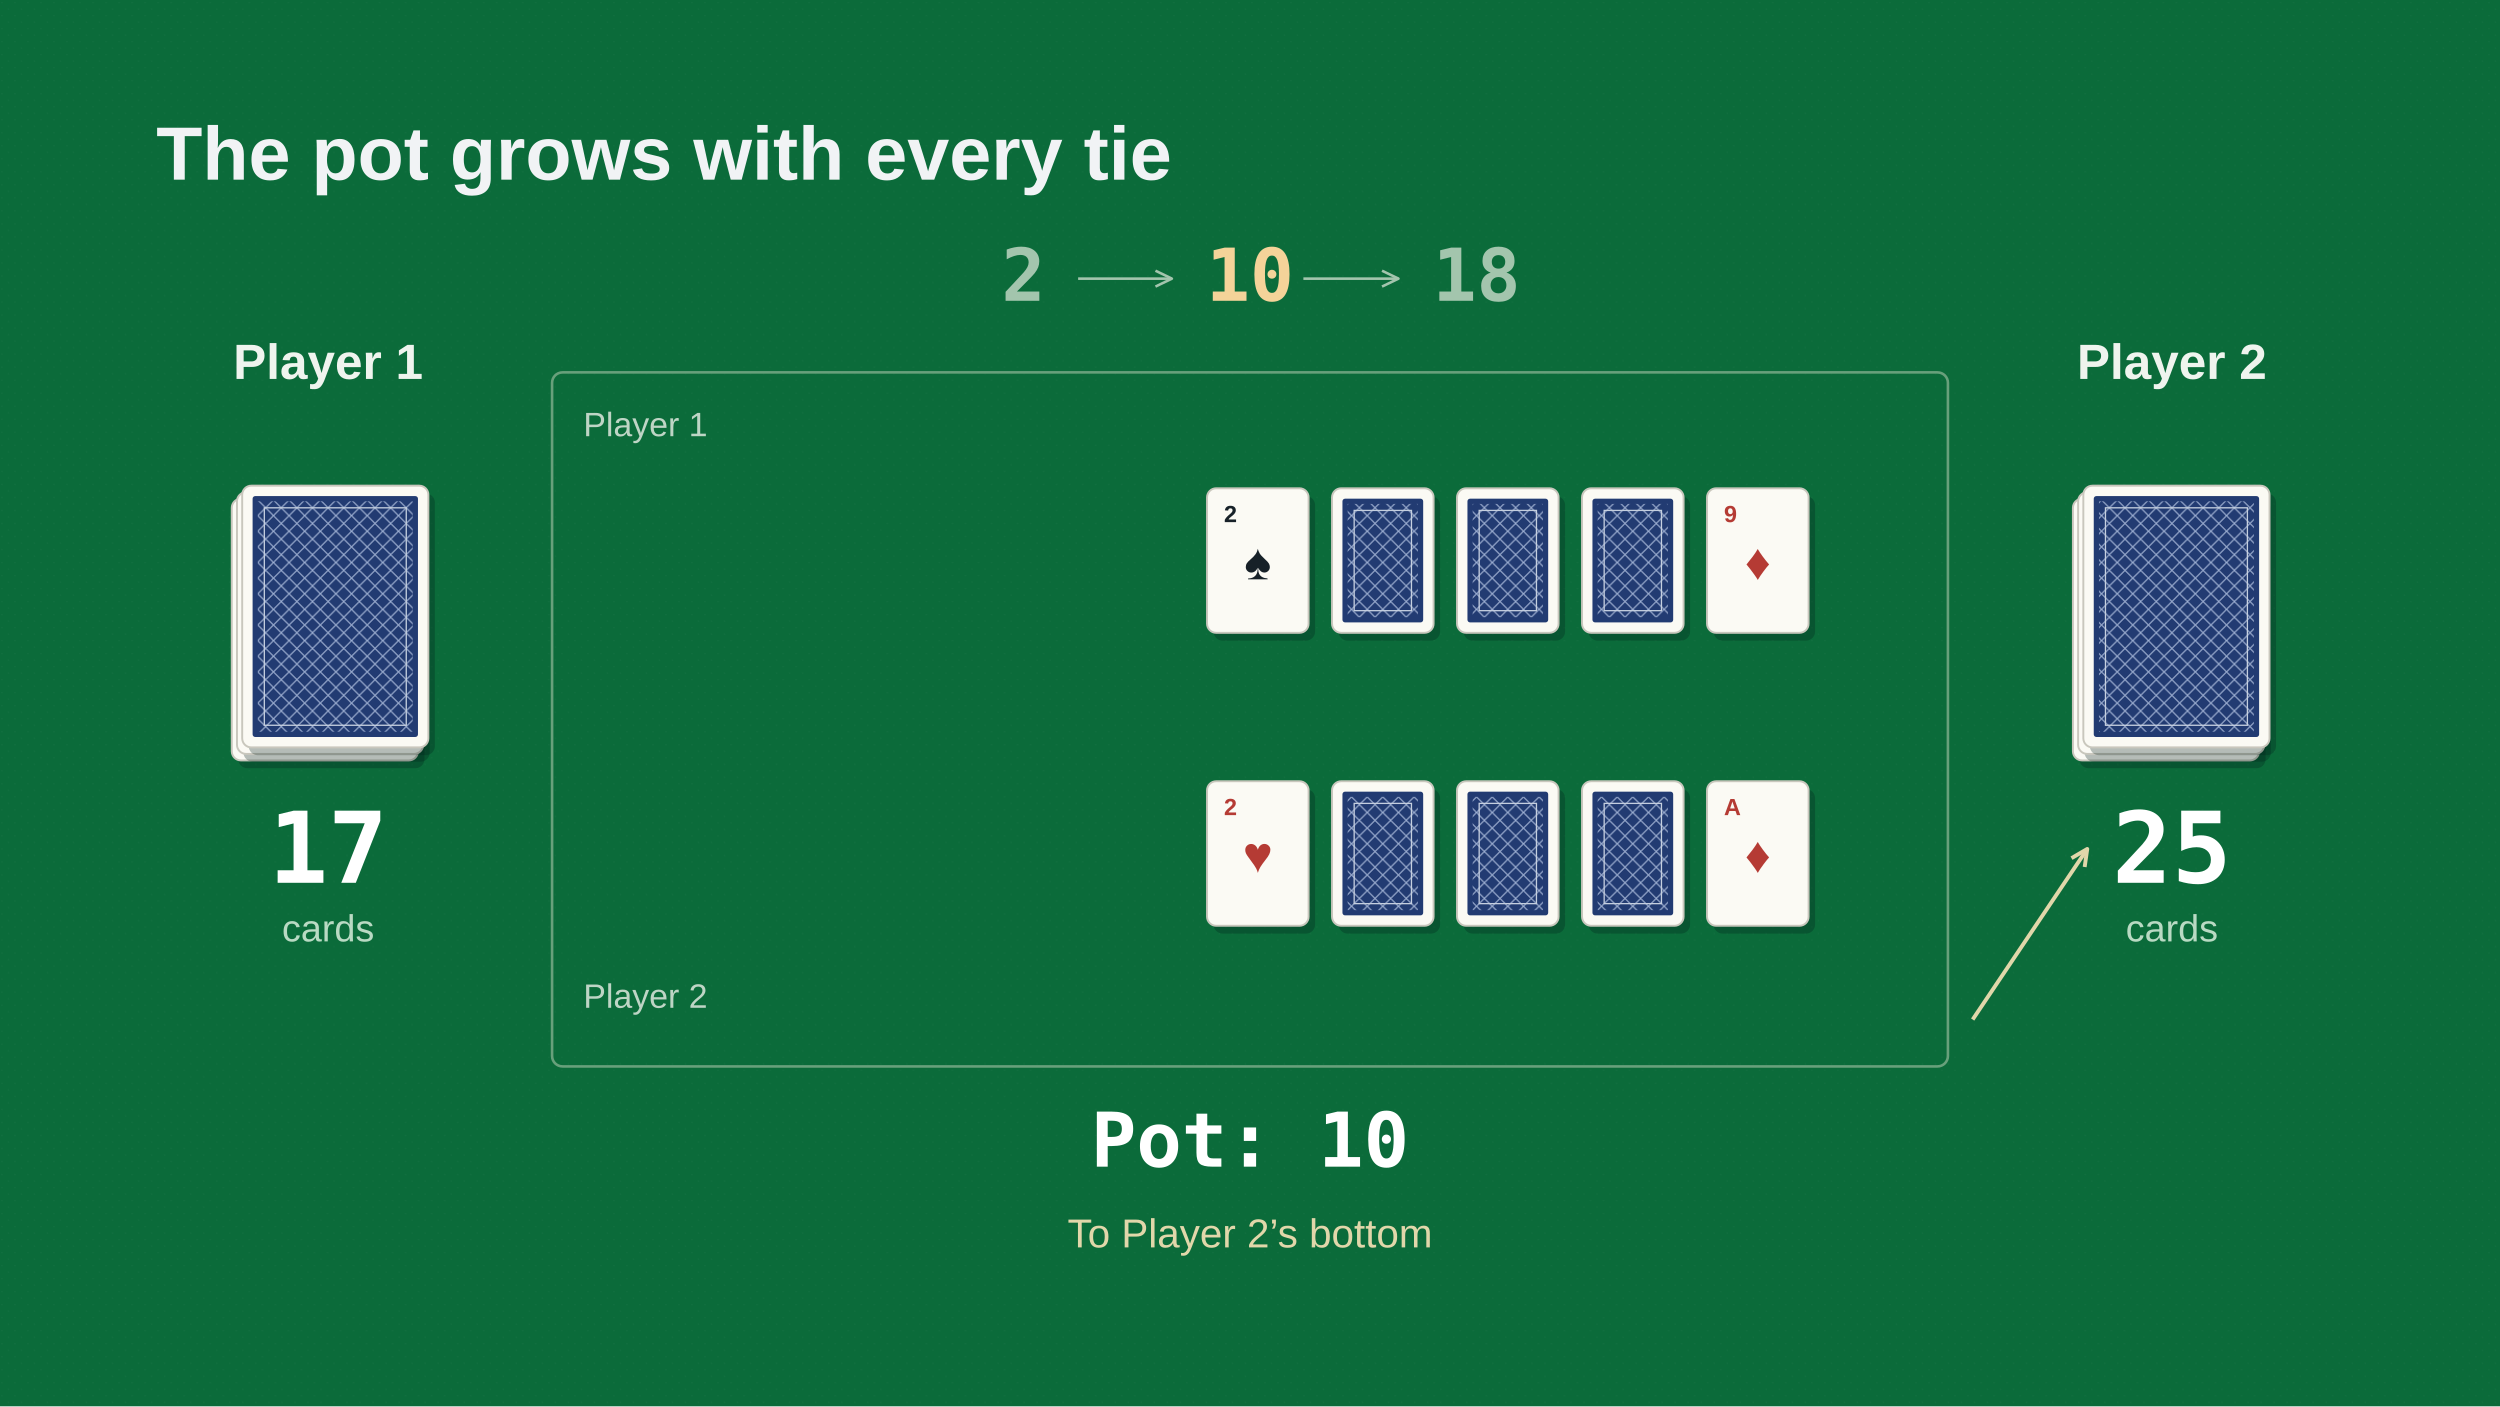
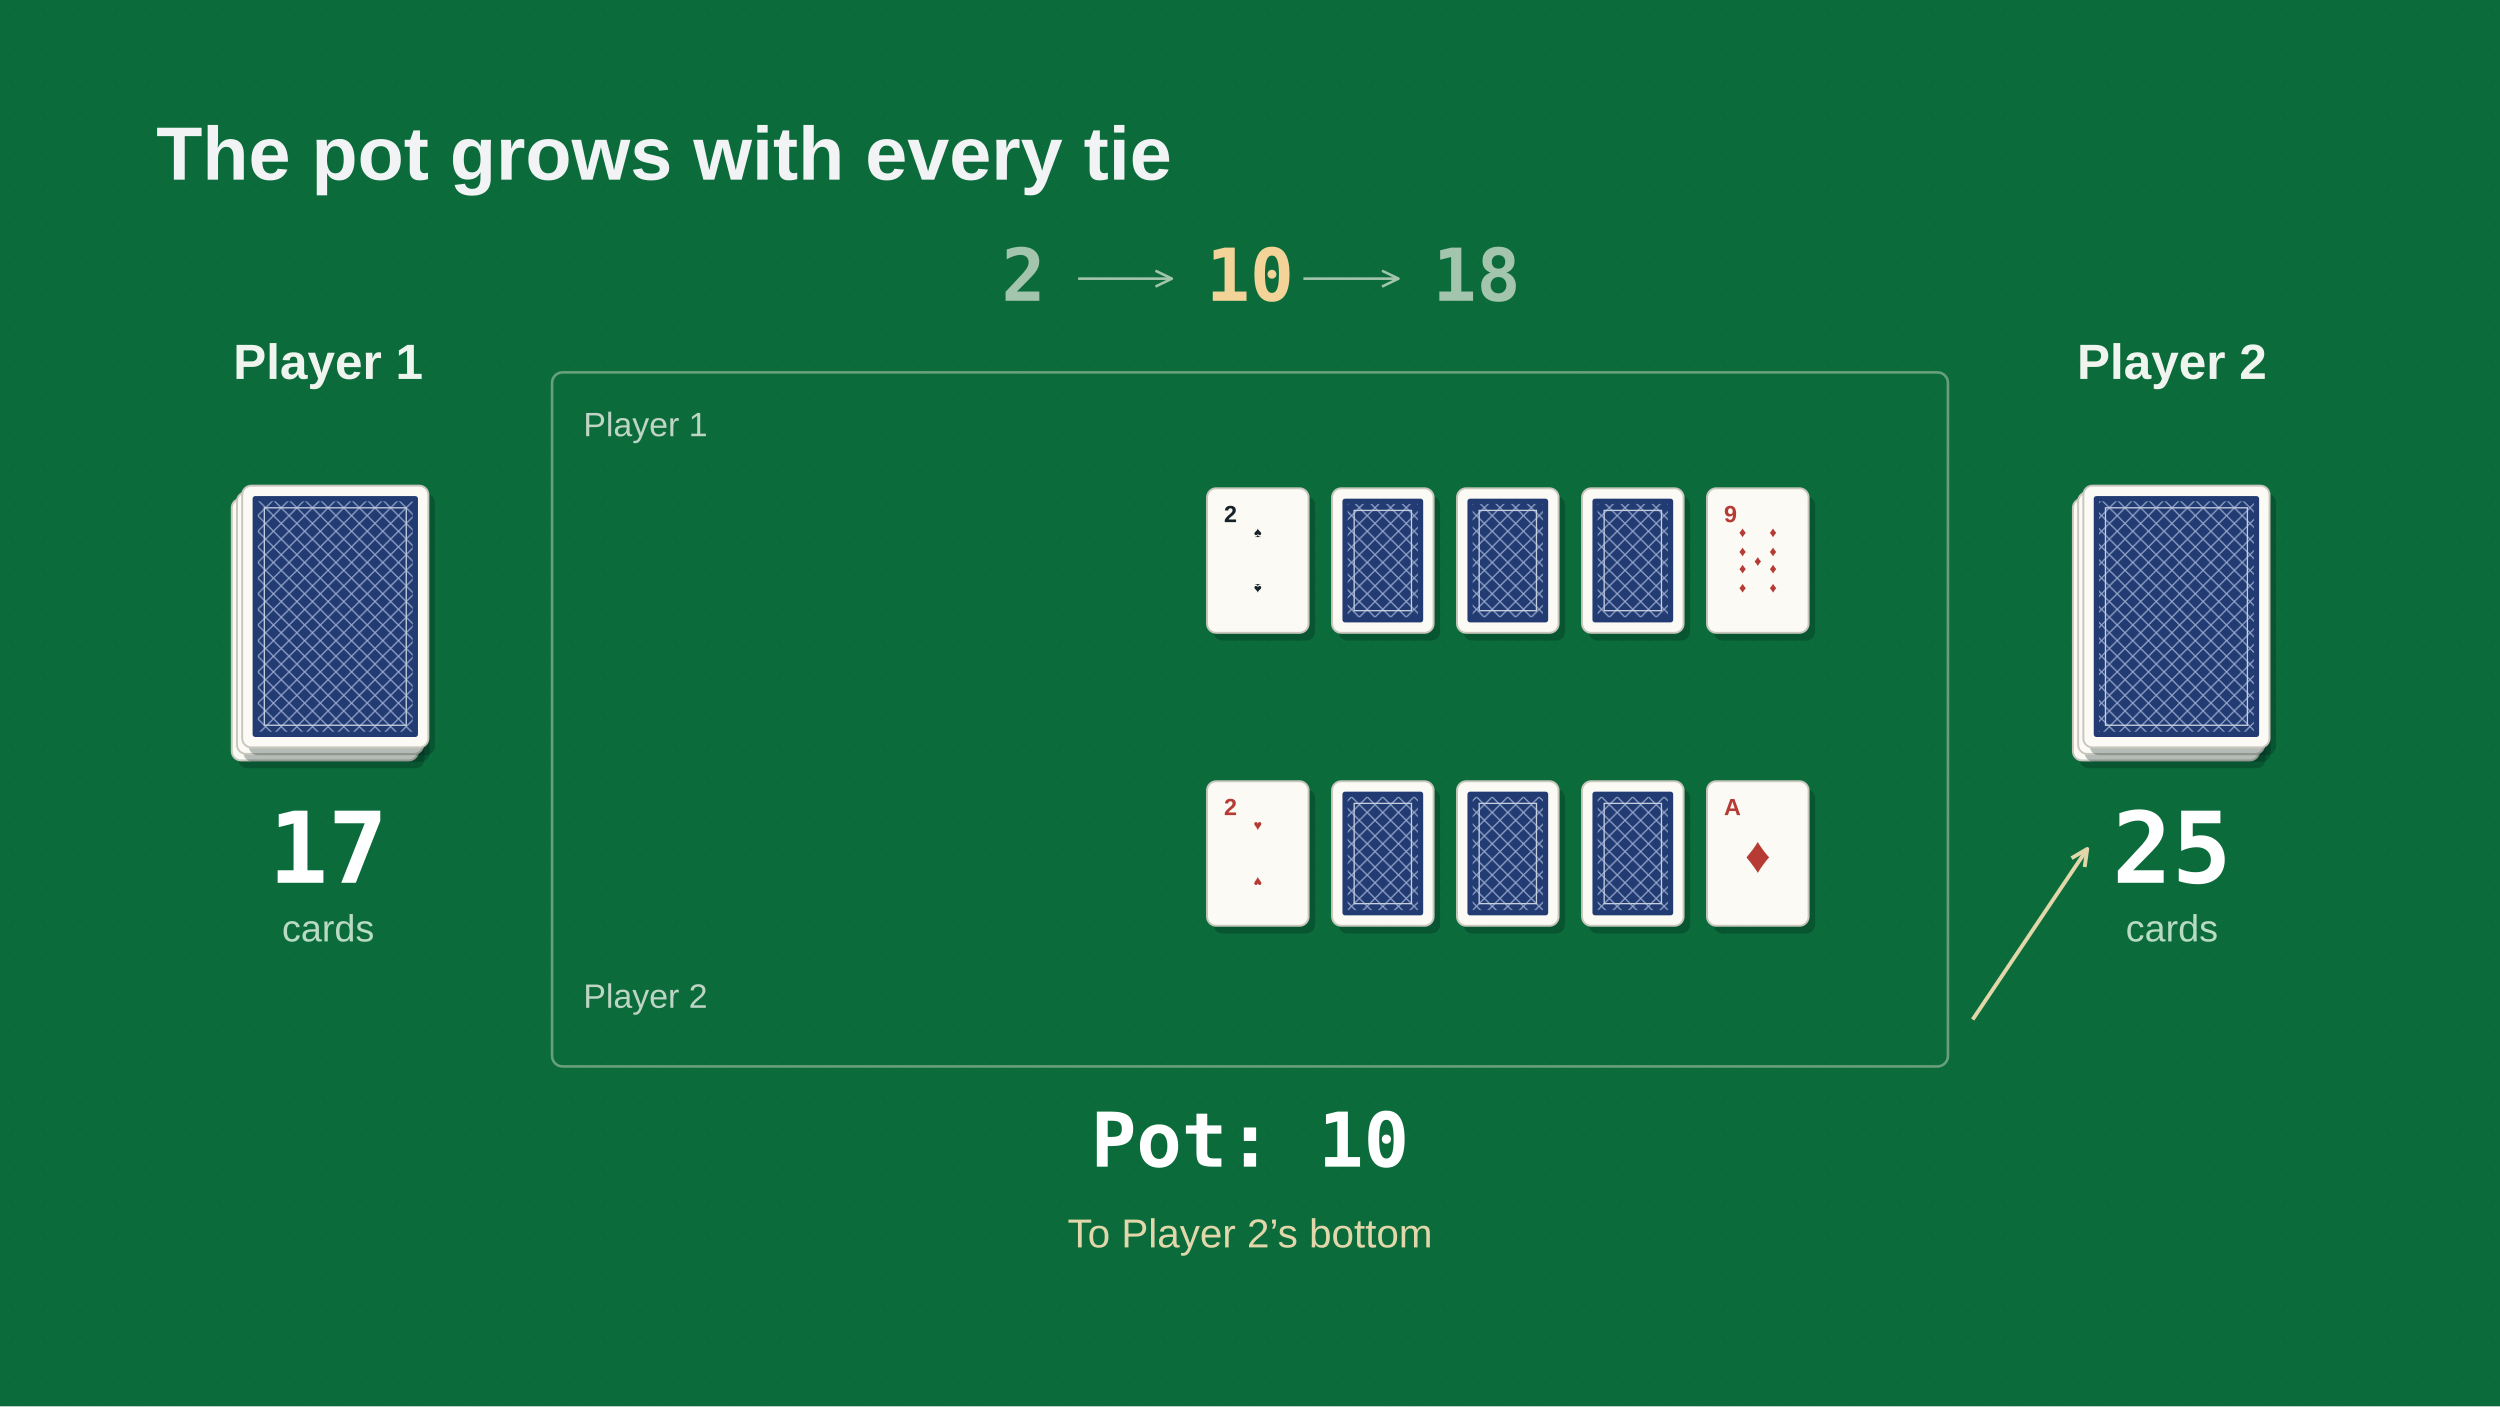
<svg xmlns="http://www.w3.org/2000/svg" width="1920" height="1080" viewBox="0 0 1920 1080" role="img">
  <defs>
    <pattern id="back" width="12" height="12" patternUnits="userSpaceOnUse">
      <path d="M0 6L6 0L12 6L6 12Z" fill="none" stroke="#8fa1c5" stroke-width="1" />
    </pattern>
    <pattern id="felt" width="10" height="10" patternUnits="userSpaceOnUse">
      <path d="M1 2h1M6 7h1" stroke="#ffffff" stroke-opacity=".035" />
    </pattern>
  </defs>
  <rect x="0.00" y="0.00" width="1920.00" height="1080.00" rx="0" fill="#0b6b3a" />
  <rect x="0.00" y="0.00" width="1920.00" height="1080.00" rx="0" fill="url(#felt)" />
  <text x="120.00" y="138.00" font-family="Liberation Sans" font-size="58" font-weight="700" fill="#f1f3f5" text-anchor="start" opacity="1" xml:space="preserve">The pot grows with every tie</text>
  <text x="252.00" y="291.00" font-family="Liberation Sans" font-size="38" font-weight="700" fill="#eff4ee" text-anchor="middle" opacity="1" xml:space="preserve">Player 1</text>
  <text x="1668.00" y="291.00" font-family="Liberation Sans" font-size="38" font-weight="700" fill="#eff4ee" text-anchor="middle" opacity="1" xml:space="preserve">Player 2</text>
  <g opacity="1">
    <rect x="183.00" y="389.00" width="143.00" height="201.00" rx="7" fill="#001e18" opacity="0.28" />
    <rect x="178.00" y="383.00" width="143.00" height="201.00" rx="7" fill="#fbfaf4" stroke="#c9c7bd" stroke-width="1.5" />
    <rect x="186.00" y="391.00" width="127.00" height="185.00" rx="2" fill="#223b72" />
    <rect x="190.00" y="395.00" width="119.00" height="177.00" rx="0" fill="url(#back)" />
    <rect x="195.00" y="400.00" width="109.00" height="167.00" rx="0" fill="none" stroke="#c5cfdf" stroke-width="1" />
  </g>
  <g opacity="1">
    <rect x="187.00" y="384.00" width="143.00" height="201.00" rx="7" fill="#001e18" opacity="0.28" />
    <rect x="182.00" y="378.00" width="143.00" height="201.00" rx="7" fill="#fbfaf4" stroke="#c9c7bd" stroke-width="1.5" />
    <rect x="190.00" y="386.00" width="127.00" height="185.00" rx="2" fill="#223b72" />
    <rect x="194.00" y="390.00" width="119.00" height="177.00" rx="0" fill="url(#back)" />
    <rect x="199.00" y="395.00" width="109.00" height="167.00" rx="0" fill="none" stroke="#c5cfdf" stroke-width="1" />
  </g>
  <g opacity="1">
    <rect x="191.00" y="379.00" width="143.00" height="201.00" rx="7" fill="#001e18" opacity="0.28" />
    <rect x="186.00" y="373.00" width="143.00" height="201.00" rx="7" fill="#fbfaf4" stroke="#c9c7bd" stroke-width="1.5" />
    <rect x="194.00" y="381.00" width="127.00" height="185.00" rx="2" fill="#223b72" />
    <rect x="198.00" y="385.00" width="119.00" height="177.00" rx="0" fill="url(#back)" />
    <rect x="203.00" y="390.00" width="109.00" height="167.00" rx="0" fill="none" stroke="#c5cfdf" stroke-width="1" />
  </g>
  <g opacity="1">
    <rect x="1597.00" y="389.00" width="143.00" height="201.00" rx="7" fill="#001e18" opacity="0.28" />
    <rect x="1592.00" y="383.00" width="143.00" height="201.00" rx="7" fill="#fbfaf4" stroke="#c9c7bd" stroke-width="1.5" />
    <rect x="1600.00" y="391.00" width="127.00" height="185.00" rx="2" fill="#223b72" />
    <rect x="1604.00" y="395.00" width="119.00" height="177.00" rx="0" fill="url(#back)" />
    <rect x="1609.00" y="400.00" width="109.00" height="167.00" rx="0" fill="none" stroke="#c5cfdf" stroke-width="1" />
  </g>
  <g opacity="1">
    <rect x="1601.00" y="384.00" width="143.00" height="201.00" rx="7" fill="#001e18" opacity="0.28" />
    <rect x="1596.00" y="378.00" width="143.00" height="201.00" rx="7" fill="#fbfaf4" stroke="#c9c7bd" stroke-width="1.5" />
    <rect x="1604.00" y="386.00" width="127.00" height="185.00" rx="2" fill="#223b72" />
    <rect x="1608.00" y="390.00" width="119.00" height="177.00" rx="0" fill="url(#back)" />
    <rect x="1613.00" y="395.00" width="109.00" height="167.00" rx="0" fill="none" stroke="#c5cfdf" stroke-width="1" />
  </g>
  <g opacity="1">
    <rect x="1605.00" y="379.00" width="143.00" height="201.00" rx="7" fill="#001e18" opacity="0.28" />
    <rect x="1600.00" y="373.00" width="143.00" height="201.00" rx="7" fill="#fbfaf4" stroke="#c9c7bd" stroke-width="1.5" />
    <rect x="1608.00" y="381.00" width="127.00" height="185.00" rx="2" fill="#223b72" />
    <rect x="1612.00" y="385.00" width="119.00" height="177.00" rx="0" fill="url(#back)" />
    <rect x="1617.00" y="390.00" width="109.00" height="167.00" rx="0" fill="none" stroke="#c5cfdf" stroke-width="1" />
  </g>
  <text x="252.00" y="678.00" font-family="DejaVu Sans Mono" font-size="76" font-weight="700" fill="#fff" text-anchor="middle" opacity="1" xml:space="preserve">17</text>
  <text x="1668.00" y="678.00" font-family="DejaVu Sans Mono" font-size="76" font-weight="700" fill="#fff" text-anchor="middle" opacity="1" xml:space="preserve">25</text>
  <text x="252.00" y="723.00" font-family="Liberation Sans" font-size="29" font-weight="400" fill="#b9dac3" text-anchor="middle" opacity="1" xml:space="preserve">cards</text>
  <text x="1668.00" y="723.00" font-family="Liberation Sans" font-size="29" font-weight="400" fill="#b9dac3" text-anchor="middle" opacity="1" xml:space="preserve">cards</text>
  <rect x="424.00" y="286.00" width="1072.00" height="533.00" rx="8" fill="none" stroke="#68a07b" stroke-width="2" />
  <text x="448.00" y="335.00" font-family="Liberation Sans" font-size="26" font-weight="400" fill="#bed5c5" text-anchor="start" opacity="1" xml:space="preserve">Player 1</text>
  <text x="448.00" y="774.00" font-family="Liberation Sans" font-size="26" font-weight="400" fill="#bed5c5" text-anchor="start" opacity="1" xml:space="preserve">Player 2</text>
  <g opacity="1">
    <rect x="932.00" y="381.00" width="78.00" height="111.00" rx="7" fill="#001e18" opacity="0.28" />
    <rect x="927.00" y="375.00" width="78.00" height="111.00" rx="7" fill="#fbfaf4" stroke="#c9c7bd" stroke-width="1.5" />
    <text x="940.00" y="401.00" font-family="Liberation Sans" font-size="18" font-weight="700" fill="#172128" text-anchor="start" opacity="1" xml:space="preserve">2</text>
-     <text x="966.00" y="444.93" font-family="Liberation Sans" font-size="39" font-weight="400" fill="#172128" text-anchor="middle" opacity="1" xml:space="preserve">♠</text>
+     <text x="966.00" y="412.46" font-family="Liberation Sans" font-size="11" font-weight="400" fill="#172128" text-anchor="middle" opacity="1" xml:space="preserve">♠</text>
+     <g transform="rotate(180 966.00 452.50)">
+       <text x="966.00" y="456.46" font-family="Liberation Sans" font-size="11" font-weight="400" fill="#172128" text-anchor="middle" opacity="1" xml:space="preserve">♠</text>
+     </g>
  </g>
  <g opacity="1">
    <rect x="932.00" y="606.00" width="78.00" height="111.00" rx="7" fill="#001e18" opacity="0.28" />
    <rect x="927.00" y="600.00" width="78.00" height="111.00" rx="7" fill="#fbfaf4" stroke="#c9c7bd" stroke-width="1.5" />
    <text x="940.00" y="626.00" font-family="Liberation Sans" font-size="18" font-weight="700" fill="#b53b34" text-anchor="start" opacity="1" xml:space="preserve">2</text>
-     <text x="966.00" y="669.93" font-family="Liberation Sans" font-size="39" font-weight="400" fill="#b53b34" text-anchor="middle" opacity="1" xml:space="preserve">♥</text>
+     <text x="966.00" y="637.46" font-family="Liberation Sans" font-size="11" font-weight="400" fill="#b53b34" text-anchor="middle" opacity="1" xml:space="preserve">♥</text>
+     <g transform="rotate(180 966.00 677.50)">
+       <text x="966.00" y="681.46" font-family="Liberation Sans" font-size="11" font-weight="400" fill="#b53b34" text-anchor="middle" opacity="1" xml:space="preserve">♥</text>
+     </g>
  </g>
  <g opacity="1">
    <rect x="1028.00" y="381.00" width="78.00" height="111.00" rx="7" fill="#001e18" opacity="0.28" />
    <rect x="1023.00" y="375.00" width="78.00" height="111.00" rx="7" fill="#fbfaf4" stroke="#c9c7bd" stroke-width="1.5" />
    <rect x="1031.00" y="383.00" width="62.00" height="95.00" rx="2" fill="#223b72" />
    <rect x="1035.00" y="387.00" width="54.00" height="87.00" rx="0" fill="url(#back)" />
    <rect x="1040.00" y="392.00" width="44.00" height="77.00" rx="0" fill="none" stroke="#c5cfdf" stroke-width="1" />
  </g>
  <g opacity="1">
    <rect x="1028.00" y="606.00" width="78.00" height="111.00" rx="7" fill="#001e18" opacity="0.28" />
    <rect x="1023.00" y="600.00" width="78.00" height="111.00" rx="7" fill="#fbfaf4" stroke="#c9c7bd" stroke-width="1.5" />
    <rect x="1031.00" y="608.00" width="62.00" height="95.00" rx="2" fill="#223b72" />
    <rect x="1035.00" y="612.00" width="54.00" height="87.00" rx="0" fill="url(#back)" />
    <rect x="1040.00" y="617.00" width="44.00" height="77.00" rx="0" fill="none" stroke="#c5cfdf" stroke-width="1" />
  </g>
  <g opacity="1">
    <rect x="1124.00" y="381.00" width="78.00" height="111.00" rx="7" fill="#001e18" opacity="0.28" />
    <rect x="1119.00" y="375.00" width="78.00" height="111.00" rx="7" fill="#fbfaf4" stroke="#c9c7bd" stroke-width="1.5" />
    <rect x="1127.00" y="383.00" width="62.00" height="95.00" rx="2" fill="#223b72" />
    <rect x="1131.00" y="387.00" width="54.00" height="87.00" rx="0" fill="url(#back)" />
    <rect x="1136.00" y="392.00" width="44.00" height="77.00" rx="0" fill="none" stroke="#c5cfdf" stroke-width="1" />
  </g>
  <g opacity="1">
    <rect x="1124.00" y="606.00" width="78.00" height="111.00" rx="7" fill="#001e18" opacity="0.28" />
    <rect x="1119.00" y="600.00" width="78.00" height="111.00" rx="7" fill="#fbfaf4" stroke="#c9c7bd" stroke-width="1.5" />
    <rect x="1127.00" y="608.00" width="62.00" height="95.00" rx="2" fill="#223b72" />
    <rect x="1131.00" y="612.00" width="54.00" height="87.00" rx="0" fill="url(#back)" />
    <rect x="1136.00" y="617.00" width="44.00" height="77.00" rx="0" fill="none" stroke="#c5cfdf" stroke-width="1" />
  </g>
  <g opacity="1">
    <rect x="1220.00" y="381.00" width="78.00" height="111.00" rx="7" fill="#001e18" opacity="0.28" />
    <rect x="1215.00" y="375.00" width="78.00" height="111.00" rx="7" fill="#fbfaf4" stroke="#c9c7bd" stroke-width="1.5" />
    <rect x="1223.00" y="383.00" width="62.00" height="95.00" rx="2" fill="#223b72" />
    <rect x="1227.00" y="387.00" width="54.00" height="87.00" rx="0" fill="url(#back)" />
    <rect x="1232.00" y="392.00" width="44.00" height="77.00" rx="0" fill="none" stroke="#c5cfdf" stroke-width="1" />
  </g>
  <g opacity="1">
    <rect x="1220.00" y="606.00" width="78.00" height="111.00" rx="7" fill="#001e18" opacity="0.28" />
    <rect x="1215.00" y="600.00" width="78.00" height="111.00" rx="7" fill="#fbfaf4" stroke="#c9c7bd" stroke-width="1.5" />
    <rect x="1223.00" y="608.00" width="62.00" height="95.00" rx="2" fill="#223b72" />
    <rect x="1227.00" y="612.00" width="54.00" height="87.00" rx="0" fill="url(#back)" />
    <rect x="1232.00" y="617.00" width="44.00" height="77.00" rx="0" fill="none" stroke="#c5cfdf" stroke-width="1" />
  </g>
  <g opacity="1">
    <rect x="1316.00" y="381.00" width="78.00" height="111.00" rx="7" fill="#001e18" opacity="0.28" />
    <rect x="1311.00" y="375.00" width="78.00" height="111.00" rx="7" fill="#fbfaf4" stroke="#c9c7bd" stroke-width="1.5" />
    <text x="1324.00" y="401.00" font-family="Liberation Sans" font-size="18" font-weight="700" fill="#b53b34" text-anchor="start" opacity="1" xml:space="preserve">9</text>
-     <text x="1350.00" y="444.93" font-family="Liberation Sans" font-size="39" font-weight="400" fill="#b53b34" text-anchor="middle" opacity="1" xml:space="preserve">♦</text>
+     <text x="1338.30" y="412.46" font-family="Liberation Sans" font-size="11" font-weight="400" fill="#b53b34" text-anchor="middle" opacity="1" xml:space="preserve">♦</text>
+     <g transform="rotate(180 1361.70 452.50)">
+       <text x="1361.70" y="456.46" font-family="Liberation Sans" font-size="11" font-weight="400" fill="#b53b34" text-anchor="middle" opacity="1" xml:space="preserve">♦</text>
+     </g>
+     <text x="1361.70" y="412.46" font-family="Liberation Sans" font-size="11" font-weight="400" fill="#b53b34" text-anchor="middle" opacity="1" xml:space="preserve">♦</text>
+     <g transform="rotate(180 1338.30 452.50)">
+       <text x="1338.30" y="456.46" font-family="Liberation Sans" font-size="11" font-weight="400" fill="#b53b34" text-anchor="middle" opacity="1" xml:space="preserve">♦</text>
+     </g>
+     <text x="1338.30" y="427.13" font-family="Liberation Sans" font-size="11" font-weight="400" fill="#b53b34" text-anchor="middle" opacity="1" xml:space="preserve">♦</text>
+     <g transform="rotate(180 1361.70 437.83)">
+       <text x="1361.70" y="441.79" font-family="Liberation Sans" font-size="11" font-weight="400" fill="#b53b34" text-anchor="middle" opacity="1" xml:space="preserve">♦</text>
+     </g>
+     <text x="1361.70" y="427.13" font-family="Liberation Sans" font-size="11" font-weight="400" fill="#b53b34" text-anchor="middle" opacity="1" xml:space="preserve">♦</text>
+     <g transform="rotate(180 1338.30 437.83)">
+       <text x="1338.30" y="441.79" font-family="Liberation Sans" font-size="11" font-weight="400" fill="#b53b34" text-anchor="middle" opacity="1" xml:space="preserve">♦</text>
+     </g>
+     <text x="1350.00" y="434.46" font-family="Liberation Sans" font-size="11" font-weight="400" fill="#b53b34" text-anchor="middle" opacity="1" xml:space="preserve">♦</text>
  </g>
  <g opacity="1">
    <rect x="1316.00" y="606.00" width="78.00" height="111.00" rx="7" fill="#001e18" opacity="0.28" />
    <rect x="1311.00" y="600.00" width="78.00" height="111.00" rx="7" fill="#fbfaf4" stroke="#c9c7bd" stroke-width="1.5" />
    <text x="1324.00" y="626.00" font-family="Liberation Sans" font-size="18" font-weight="700" fill="#b53b34" text-anchor="start" opacity="1" xml:space="preserve">A</text>
    <text x="1350.00" y="669.93" font-family="Liberation Sans" font-size="39" font-weight="400" fill="#b53b34" text-anchor="middle" opacity="1" xml:space="preserve">♦</text>
  </g>
  <text x="960.00" y="896.00" font-family="DejaVu Sans Mono" font-size="58" font-weight="700" fill="#fff" text-anchor="middle" opacity="1" xml:space="preserve">Pot: 10</text>
  <text x="960.00" y="958.00" font-family="Liberation Sans" font-size="31" font-weight="400" fill="#e1d7aa" text-anchor="middle" opacity="1" xml:space="preserve">To Player 2’s bottom</text>
  <path d="M1515.00 783.00L1603.00 652.00" fill="none" stroke="#e1d7aa" stroke-width="3" />
  <path d="M1601.025 665.86 L1603 652 L1590.916 659.069" stroke="#e1d7aa" stroke-width="3" fill="none" stroke-linejoin="round" />
  <text x="786.00" y="231.00" font-family="DejaVu Sans Mono" font-size="56" font-weight="700" fill="#a3c5ad" text-anchor="middle" opacity="1" xml:space="preserve">2</text>
  <text x="960.00" y="231.00" font-family="DejaVu Sans Mono" font-size="56" font-weight="700" fill="#f4d399" text-anchor="middle" opacity="1" xml:space="preserve">10</text>
  <text x="1134.00" y="231.00" font-family="DejaVu Sans Mono" font-size="56" font-weight="700" fill="#a3c5ad" text-anchor="middle" opacity="1" xml:space="preserve">18</text>
  <path d="M828.00 214.00L900.00 214.00" fill="none" stroke="#a3c5ad" stroke-width="2" />
  <path d="M887.394 220.09 L900 214 L887.394 207.91" stroke="#a3c5ad" stroke-width="2" fill="none" stroke-linejoin="round" />
  <path d="M1001.00 214.00L1074.00 214.00" fill="none" stroke="#a3c5ad" stroke-width="2" />
  <path d="M1061.394 220.09 L1074 214 L1061.394 207.91" stroke="#a3c5ad" stroke-width="2" fill="none" stroke-linejoin="round" />
</svg>
